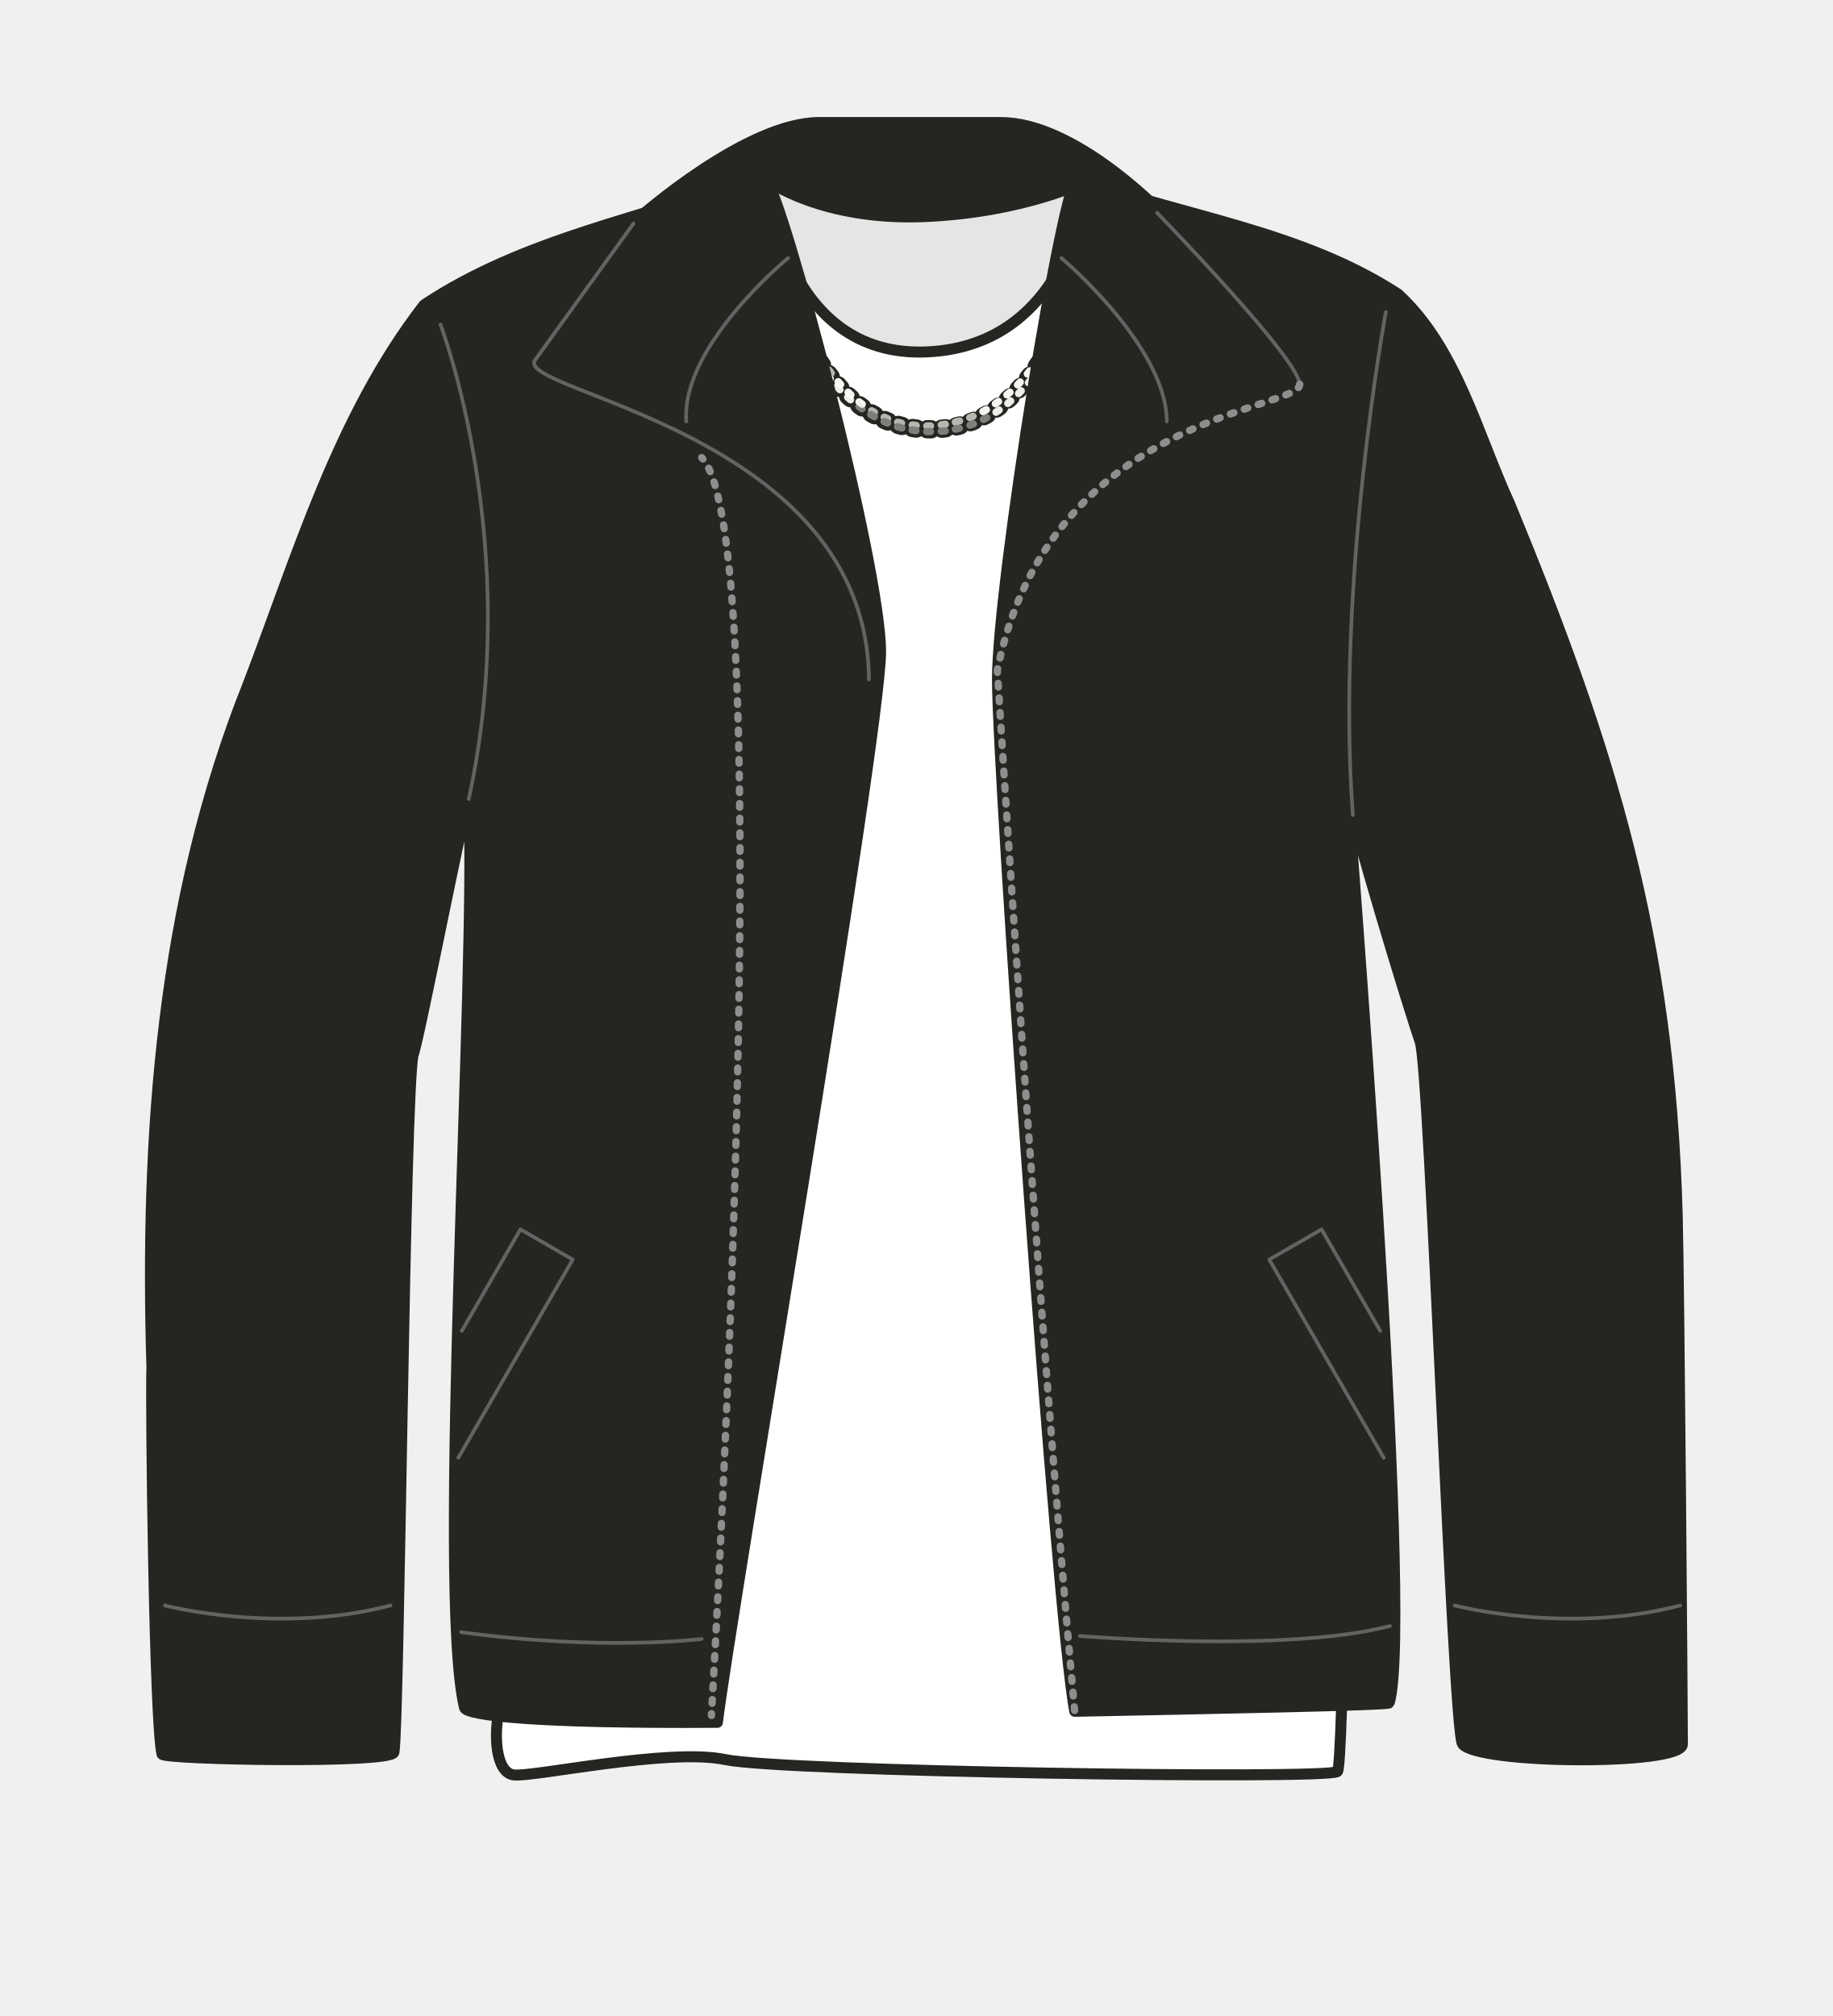
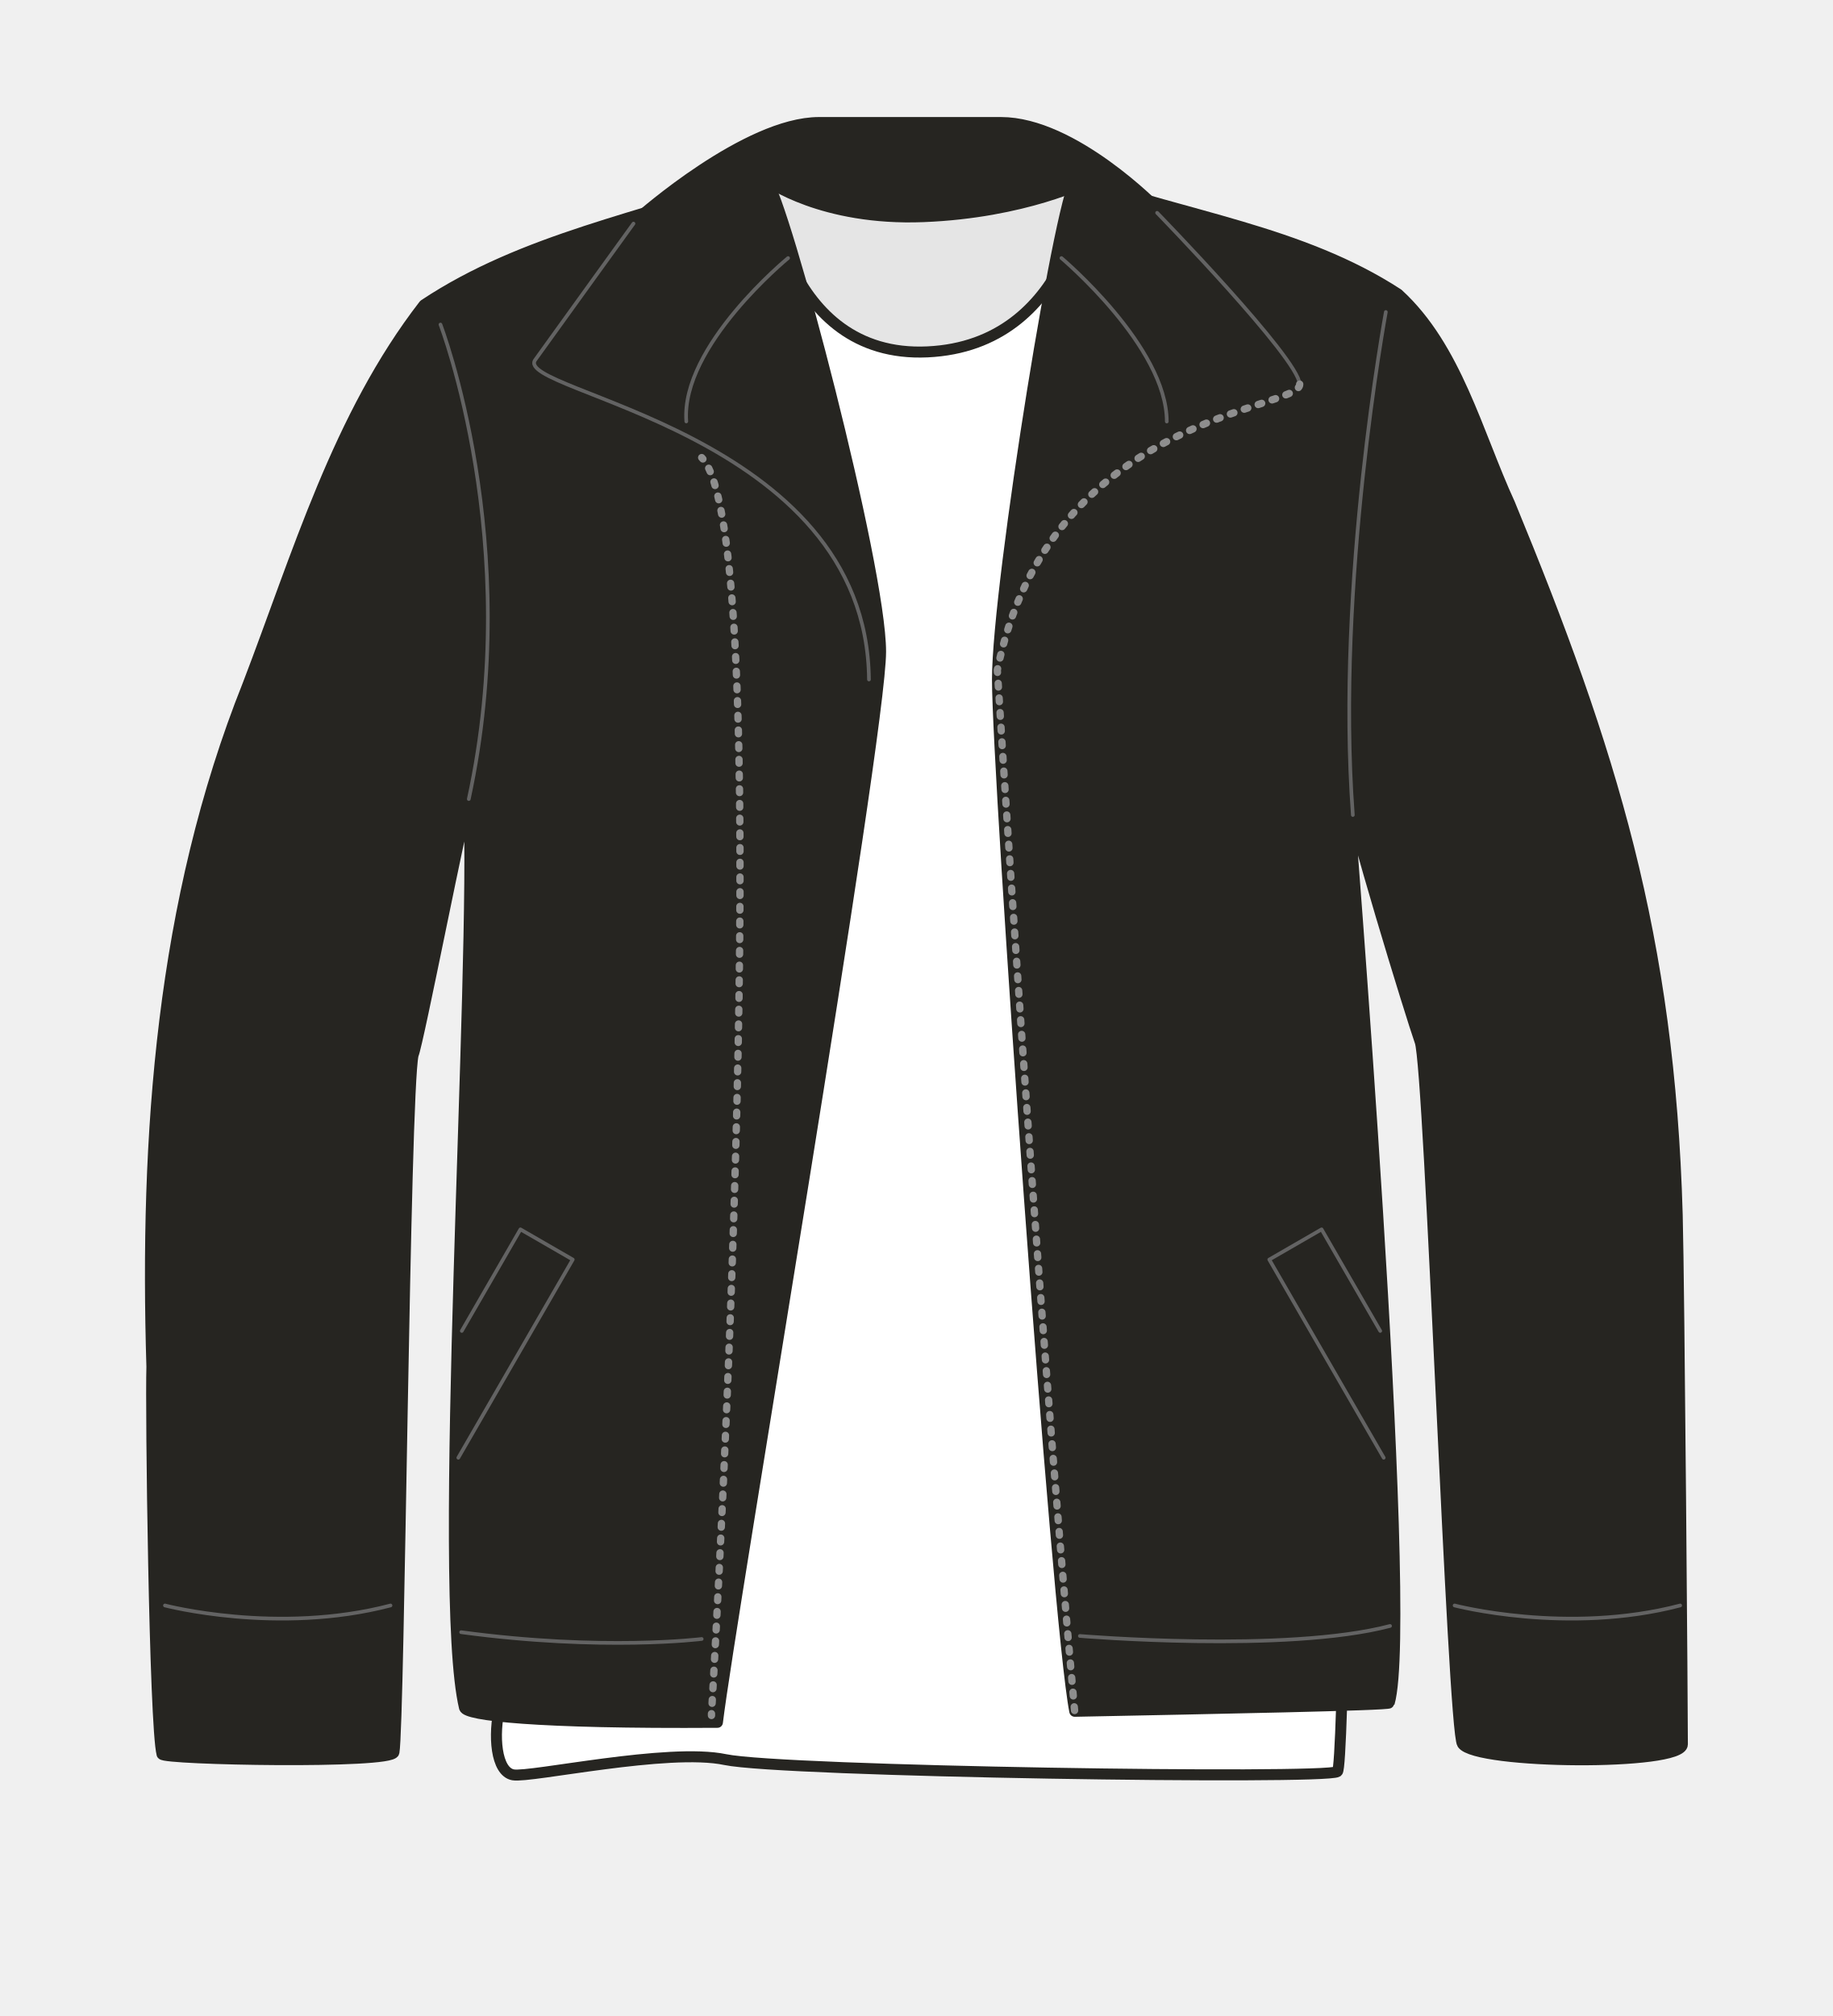
<svg xmlns="http://www.w3.org/2000/svg" width="500" height="550" viewBox="0 0 500 550">
-   <path d="M276.1 68.25l39.57-11.33s-22.8-23.49-42.58-23.49h-49.66c-19.78 0-48.84 25.75-48.84 25.75l45.83 9.07-15.13 20.27 43-12.3 43 12.3z" fill="#262521" stroke="#262521" stroke-linecap="round" stroke-linejoin="round" stroke-width="3" />
+   <path d="M315.67 56.92s-22.8-23.49-42.58-23.49h-49.66c-19.78 0-48.84 25.75-48.84 25.75l30.7 29.34h85.94z" fill="#262521" stroke="#262521" stroke-linecap="round" stroke-linejoin="round" stroke-width="3" />
  <path d="M296.7 49.28s-21.71 9.9-47.18 9.9-40.17-9.9-40.17-9.9l46.49 182.57z" fill="#e5e5e5" />
  <path d="M296.7 49.28S279.6 58 251.93 59.1s-42.58-9.82-42.58-9.82" fill="none" stroke="#262521" stroke-linecap="round" stroke-linejoin="round" stroke-width="3" />
  <path d="M209.35 49.28S213.36 97.83 253 96s43.7-46.72 43.7-46.72l73.16 29.47s-1.73 402.39-5 404.58-151.4 0-167-3.28-53.14 5-57.87 4.16-5.46-10.9-3.64-18.54 1.36-386.92 1.36-386.92z" fill="#fff" stroke="#262521" stroke-linecap="round" stroke-linejoin="round" stroke-width="3" />
-   <path d="M221.55 95.41c7.06 12 17.34 21.71 32.12 21.71s24.76-9.32 31.58-20.91" fill="none" stroke="#262521" stroke-linecap="round" stroke-linejoin="round" stroke-width="5" stroke-dasharray="1 3" />
-   <path d="M252.85 117.2a1 1 0 010-2h1a1 1 0 011 1 1 1 0 01-.95 1h-1zm-3-.12h-.09c-.35 0-.69-.07-1-.12a1 1 0 11.25-2l1 .11a1 1 0 01.91 1.08 1 1 0 01-1.06.93zm7-.18a1 1 0 01-.14-2l1-.14a1 1 0 01.33 2l-1 .15zm-10.91-.47a1 1 0 01-.24 0c-.33-.08-.66-.16-1-.26a1 1 0 11.54-1.92c.31.08.62.17.94.24a1 1 0 01.73 1.21 1 1 0 01-.98.73zm14.82-.29a1 1 0 01-.25-2l.94-.25a1 1 0 11.55 1.92c-.33.1-.66.18-1 .27a1.07 1.07 0 01-.25.06zm-18.61-.92a1 1 0 01-.38-.07l-.95-.4a1 1 0 11.81-1.83l.89.37a1 1 0 01-.37 1.93zm22.41-.29a1 1 0 01-.94-.64 1 1 0 01.58-1.3c.3-.11.6-.24.89-.36a1 1 0 01.78 1.84l-.95.39a1.15 1.15 0 01-.37.07zm-26-1.44a1 1 0 01-.49-.13l-.89-.52a1 1 0 011-1.71l.84.49a1 1 0 01-.5 1.87zm29.62-.23a1 1 0 01-.47-1.88c.29-.15.57-.31.85-.47a1 1 0 011 1.74l-.91.49a1 1 0 01-.48.12zm-33-2a1 1 0 01-.59-.2c-.28-.2-.55-.41-.82-.62a1 1 0 111.24-1.57l.77.59a1 1 0 01.21 1.4 1 1 0 01-.78.45zm36.38-.13a1 1 0 01-.56-1.82l.79-.56a1 1 0 011.4.22 1 1 0 01-.22 1.4l-.84.59a1 1 0 01-.54.22zm-39.45-2.42a1 1 0 01-.68-.27l-.74-.7a1 1 0 011.39-1.44l.71.67a1 1 0 01.06 1.42 1 1 0 01-.71.37zm42.62 0a1 1 0 01-.76-.35 1 1 0 01.11-1.41l.73-.64a1 1 0 111.33 1.49c-.25.23-.51.45-.77.67a1 1 0 01-.61.28zm2.9-2.73a1 1 0 01-.72-1.69l.68-.71a1 1 0 011.41-.06 1 1 0 01.05 1.42c-.23.25-.46.5-.7.74a1 1 0 01-.69.32zm-48.32-.11a1 1 0 01-.75-.33c-.22-.25-.45-.5-.67-.76a1 1 0 011.51-1.31c.21.25.43.49.65.73a1 1 0 01-.07 1.42 1 1 0 01-.64.29zm51-2.87a1 1 0 01-.77-1.64c.21-.25.41-.5.61-.76a1 1 0 011.41-.16 1 1 0 01.16 1.4c-.21.27-.42.53-.64.79a1 1 0 01-.76.37zm-53.54-.2a1 1 0 01-.8-.39l-.61-.81a1 1 0 011.61-1.2c.19.27.39.53.59.79a1 1 0 01-.18 1.4 1 1 0 01-.6.25z" fill="#b7b6b0" />
-   <path d="M253.82 118.75h-1a1 1 0 01-1-1 1 1 0 011-1h1a1 1 0 010 2zm3-.11a1 1 0 01-.08-2l1-.09a1 1 0 11.22 2l-1 .1zm-7-.17h-.13l-1-.16a1 1 0 11.32-2l1 .15a1 1 0 01.86 1.12 1 1 0 01-1.04.89zm10.93-.39a1 1 0 01-.21-2l.94-.21a1 1 0 01.48 1.94l-1 .23zm-14.85-.39a.82.82 0 01-.26 0c-.33-.08-.66-.18-1-.28a1 1 0 11.58-1.91l.93.26a1 1 0 01-.26 2zm18.7-.69a1 1 0 01-.33-1.94l.91-.34a1 1 0 01.72 1.87l-1 .35a1 1 0 01-.3.06zm-22.47-.59a1 1 0 01-.38-.08l-.95-.4a1 1 0 01.82-1.83l.89.38a1 1 0 01-.38 1.93zm26.15-1a1 1 0 01-.89-.55 1 1 0 01.44-1.34l.86-.45a1 1 0 011 1.76l-.92.48a1 1 0 01-.49.14zm-29.75-.77a1.07 1.07 0 01-.49-.12l-.88-.52a1 1 0 111-1.71l.84.48a1 1 0 01.38 1.36 1 1 0 01-.85.55zm33.21-1.23a1 1 0 01-.84-.45 1 1 0 01.29-1.39c.26-.17.53-.35.79-.54a1 1 0 011.4.24 1 1 0 01-.24 1.39l-.85.58a1 1 0 01-.55.21zm-36.58-.9a1.06 1.06 0 01-.59-.19l-.82-.61a1 1 0 011.2-1.6l.79.58a1 1 0 01-.58 1.82zm39.78-1.49a1 1 0 01-.64-1.76c.25-.21.5-.42.74-.64a1 1 0 011.32 1.51l-.78.66a1 1 0 01-.64.27zm-42.92-1a1 1 0 01-.66-.25l-.76-.68a1 1 0 011.35-1.48c.24.22.48.44.73.65a1 1 0 01.1 1.42 1 1 0 01-.78.38zm45.87-1.7a1 1 0 01-.71-1.7c.23-.24.46-.47.68-.71a1 1 0 011.42 0 1 1 0 010 1.41c-.23.25-.47.49-.71.73a1 1 0 01-.68.31zm-48.76-1.07a1 1 0 01-.72-.3l-.7-.75a1 1 0 111.47-1.35c.22.24.44.48.67.71a1 1 0 010 1.41 1 1 0 01-.72.32zm51.45-1.89a1 1 0 01-.64-.23 1 1 0 01-.12-1.41c.21-.25.42-.5.62-.76a1 1 0 011.41-.15 1 1 0 01.15 1.4c-.21.27-.43.53-.65.79a1 1 0 01-.77.4zm-54.11-1.1a1 1 0 01-.77-.36l-.64-.8a1 1 0 111.56-1.24l.62.76a1 1 0 01-.13 1.41 1 1 0 01-.64.27z" fill="#7f7e78" />
-   <path d="M268.17 113.26a1 1 0 01-.47-1.88c.29-.15.57-.31.85-.47a1 1 0 011 1.74l-.91.49a1 1 0 01-.47.12zm-33-2a1 1 0 01-.59-.2c-.28-.2-.55-.41-.82-.62a1 1 0 111.24-1.57l.77.59a1 1 0 01.21 1.4 1 1 0 01-.77.45zm36.38-.13a1 1 0 01-.56-1.82l.79-.56a1 1 0 011.4.22 1 1 0 01-.22 1.4l-.84.59a1 1 0 01-.53.22zm-39.45-2.42a1 1 0 01-.68-.27l-.74-.7a1 1 0 011.39-1.44l.71.67a1 1 0 01.06 1.42 1 1 0 01-.7.37zm42.62 0a1 1 0 01-.76-.35 1 1 0 01.11-1.41l.73-.64a1 1 0 111.33 1.49c-.25.23-.51.45-.77.67a1 1 0 01-.6.28zm2.9-2.73a1 1 0 01-.72-1.69l.68-.71a1 1 0 011.41-.06 1 1 0 01.05 1.42c-.23.25-.46.5-.7.74a1 1 0 01-.68.32zm-48.32-.11a1 1 0 01-.75-.33c-.22-.25-.45-.5-.67-.76a1 1 0 011.51-1.31c.21.25.43.49.65.73a1 1 0 01-.07 1.42 1 1 0 01-.63.29zm51-2.87a1 1 0 01-.77-1.64c.21-.25.41-.5.61-.76a1 1 0 011.41-.16 1 1 0 01.16 1.4c-.21.27-.42.53-.64.79a1 1 0 01-.75.37z" fill="#fff" opacity=".86" />
-   <path d="M271.74 113.45a1 1 0 01-.84-.45 1 1 0 01.29-1.39c.26-.17.53-.35.79-.54a1 1 0 011.4.24 1 1 0 01-.24 1.39l-.85.58a1 1 0 01-.55.17zm3.2-2.39a1 1 0 01-.64-1.76c.25-.21.5-.42.74-.64a1 1 0 011.32 1.51l-.78.66a1 1 0 01-.64.23zm-42.92-1a1 1 0 01-.66-.25l-.76-.68a1 1 0 011.35-1.48c.24.22.48.44.73.65a1 1 0 01.1 1.42 1 1 0 01-.78.34zm45.87-1.7a1 1 0 01-.71-1.7c.23-.24.46-.47.68-.71a1 1 0 011.42 0 1 1 0 010 1.41c-.23.25-.47.49-.71.73a1 1 0 01-.68.27zm-48.76-1.07a1 1 0 01-.72-.3l-.7-.75a1 1 0 111.47-1.35c.22.24.44.48.67.71a1 1 0 010 1.41 1 1 0 01-.72.28zm51.45-1.89a1 1 0 01-.64-.23 1 1 0 01-.12-1.41c.21-.25.42-.5.62-.76a1 1 0 011.41-.15 1 1 0 01.15 1.4c-.21.27-.43.53-.65.79a1 1 0 01-.77.36zm-54.11-1.1a1 1 0 01-.77-.36l-.64-.8a1 1 0 111.56-1.24l.62.76a1 1 0 01-.13 1.41 1 1 0 01-.64.23z" fill="#fff" opacity=".86" />
  <path d="M240.23 177.79c0-23.16-26.35-123.41-31.36-129a3.16 3.16 0 00-2.72-.43C175.73 59.42 143 65 115.69 83.18c-23.5 30.35-34.46 68.24-48.06 103.67-23.59 59.08-28.11 123-26.19 186-.36 11.19.74 97.95 2.77 105.72.3 1.47 62.69 2.66 63.26-.52 1.45-8 2.86-179.6 5.23-190.27 1.35-2.86 13.78-67 15.19-69.81 2.21 47.15-8.87 215.89-1.17 247.91.5 2.06 19 4.34 69 4 3.33-27.72 44.51-268.88 44.51-292.09zM457.56 331.45c-2.15-75.82-17.9-126.55-45.71-194-8.85-19.25-14.51-42.65-30.46-57.24C355 63 323.08 59.12 294 48.63c-3.68-1.54-21.88 110.6-21.88 136.75s16.23 257.08 21.09 281.49c38.05-.76 85.61-1.68 85.78-2.28 6.89-23.52-11.52-249.35-11.38-249.38.51 7.25 17.36 62 19.83 69 2.65 7.46 8.93 187.72 11.53 191.54 3.78 5.55 60 6 60 .13.03-5.44-.89-125.75-1.41-144.43z" fill="#262521" stroke="#262521" stroke-linecap="round" stroke-linejoin="round" stroke-width="3" />
  <path d="M172.82 61S152.29 89.43 146 98.2s90.43 19.42 91.06 87.18" fill="none" stroke="#636363" stroke-linecap="round" stroke-linejoin="round" />
  <path d="M191.43 124.84c.11.11.22.24.33.37" fill="none" stroke="#8e8e8e" stroke-linecap="round" stroke-linejoin="round" stroke-width="2" />
  <path d="M193.34 127.75c17.9 37.09 2.37 312.11.85 338.27" fill="none" stroke="#8e8e8e" stroke-linecap="round" stroke-linejoin="round" stroke-width="2" stroke-dasharray="1 3.01" />
  <path d="M194.1 467.52v.49" fill="none" stroke="#8e8e8e" stroke-linecap="round" stroke-linejoin="round" stroke-width="2" />
  <path d="M127.89 218c15.19-69.82-7.73-129.46-7.73-129.46M215 70.4s-29.31 24-27.77 44.58M315.67 58.06s38.52 39.58 38.9 46.75" fill="none" stroke="#636363" stroke-linecap="round" stroke-linejoin="round" />
  <path d="M354.57 104.81c.37 7.17-68.24 7.89-82.49 78 0 0 10.47 167.48 21.09 284" fill="none" stroke="#8e8e8e" stroke-linecap="round" stroke-linejoin="round" stroke-width="2" stroke-dasharray="1 3" />
  <path d="M289.57 70.4s28.74 24.18 28.74 44.6M378.07 85.12s-13.72 74-9 137.23M396.83 438s30.77 8.08 61.54 0M45 438s30.77 8.08 61.54 0M294.6 446.32s56.33 4.72 84.62-2.73M191.43 447.14s-26.89 3.39-65.63-1.85M377.49 397.7l-31.22-54.07 14.27-8.24 16 27.71M125.03 397.7l31.22-54.07-14.27-8.24-16 27.71" fill="none" stroke="#636363" stroke-linecap="round" stroke-linejoin="round" />
</svg>
